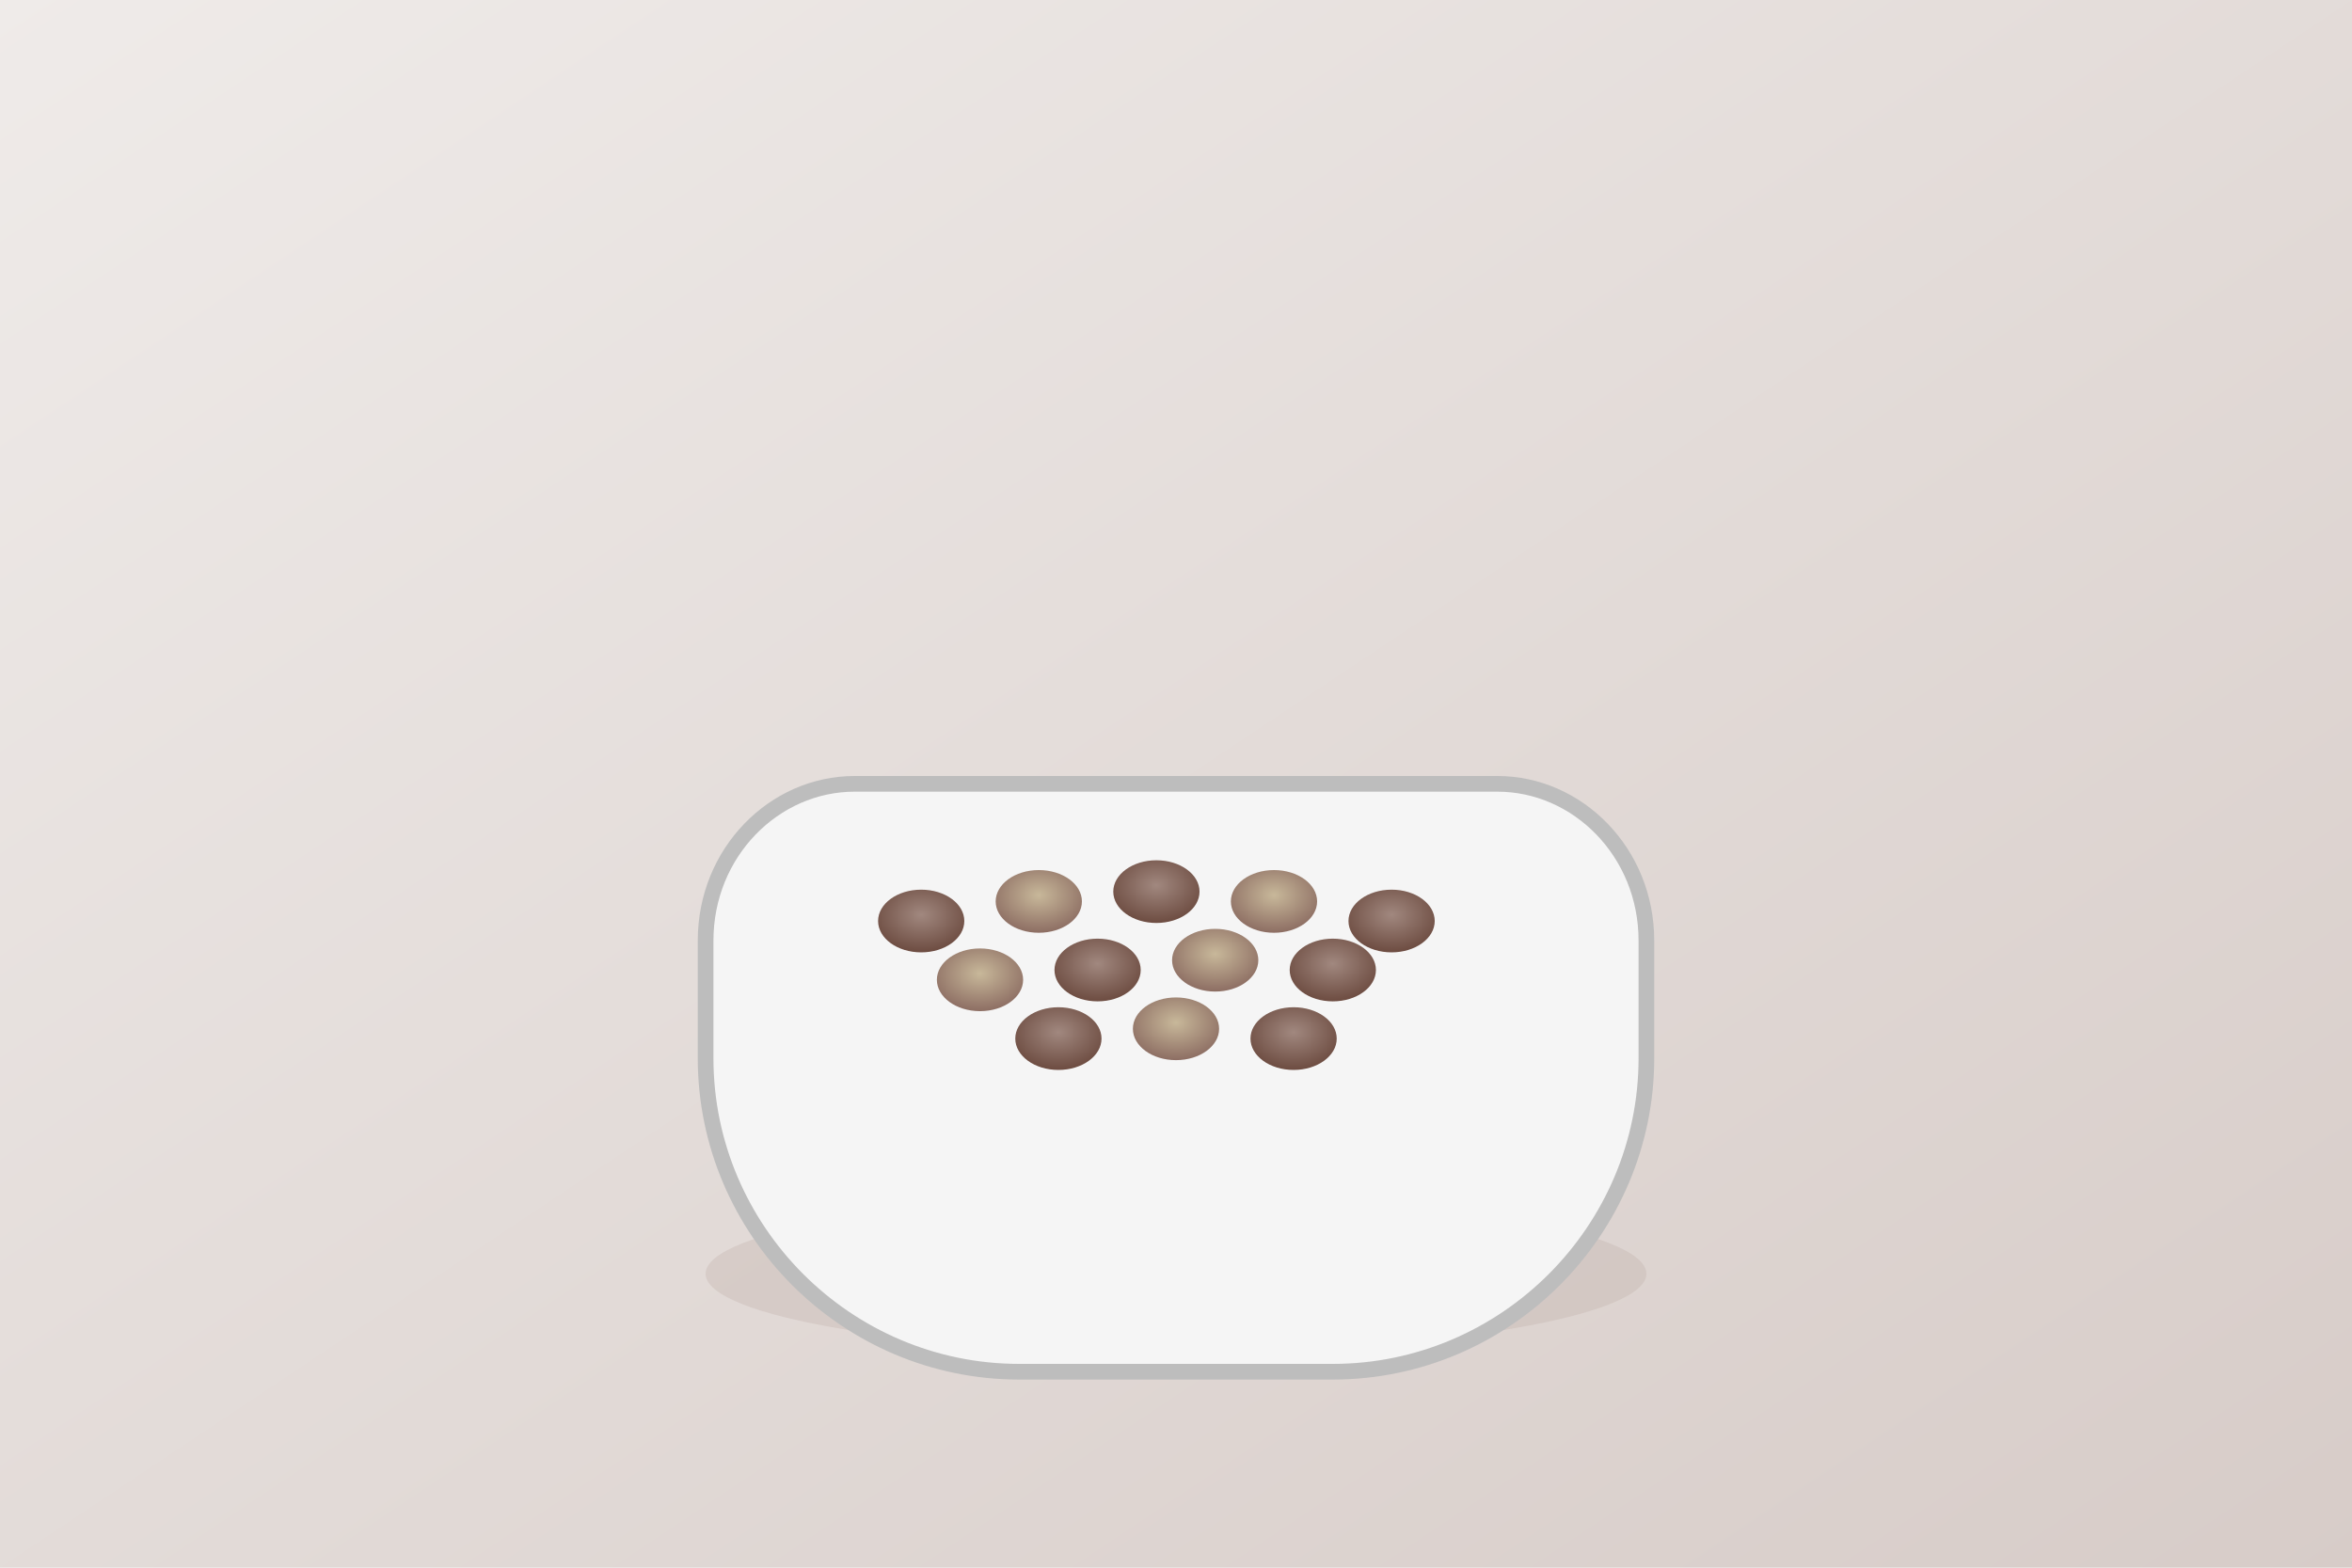
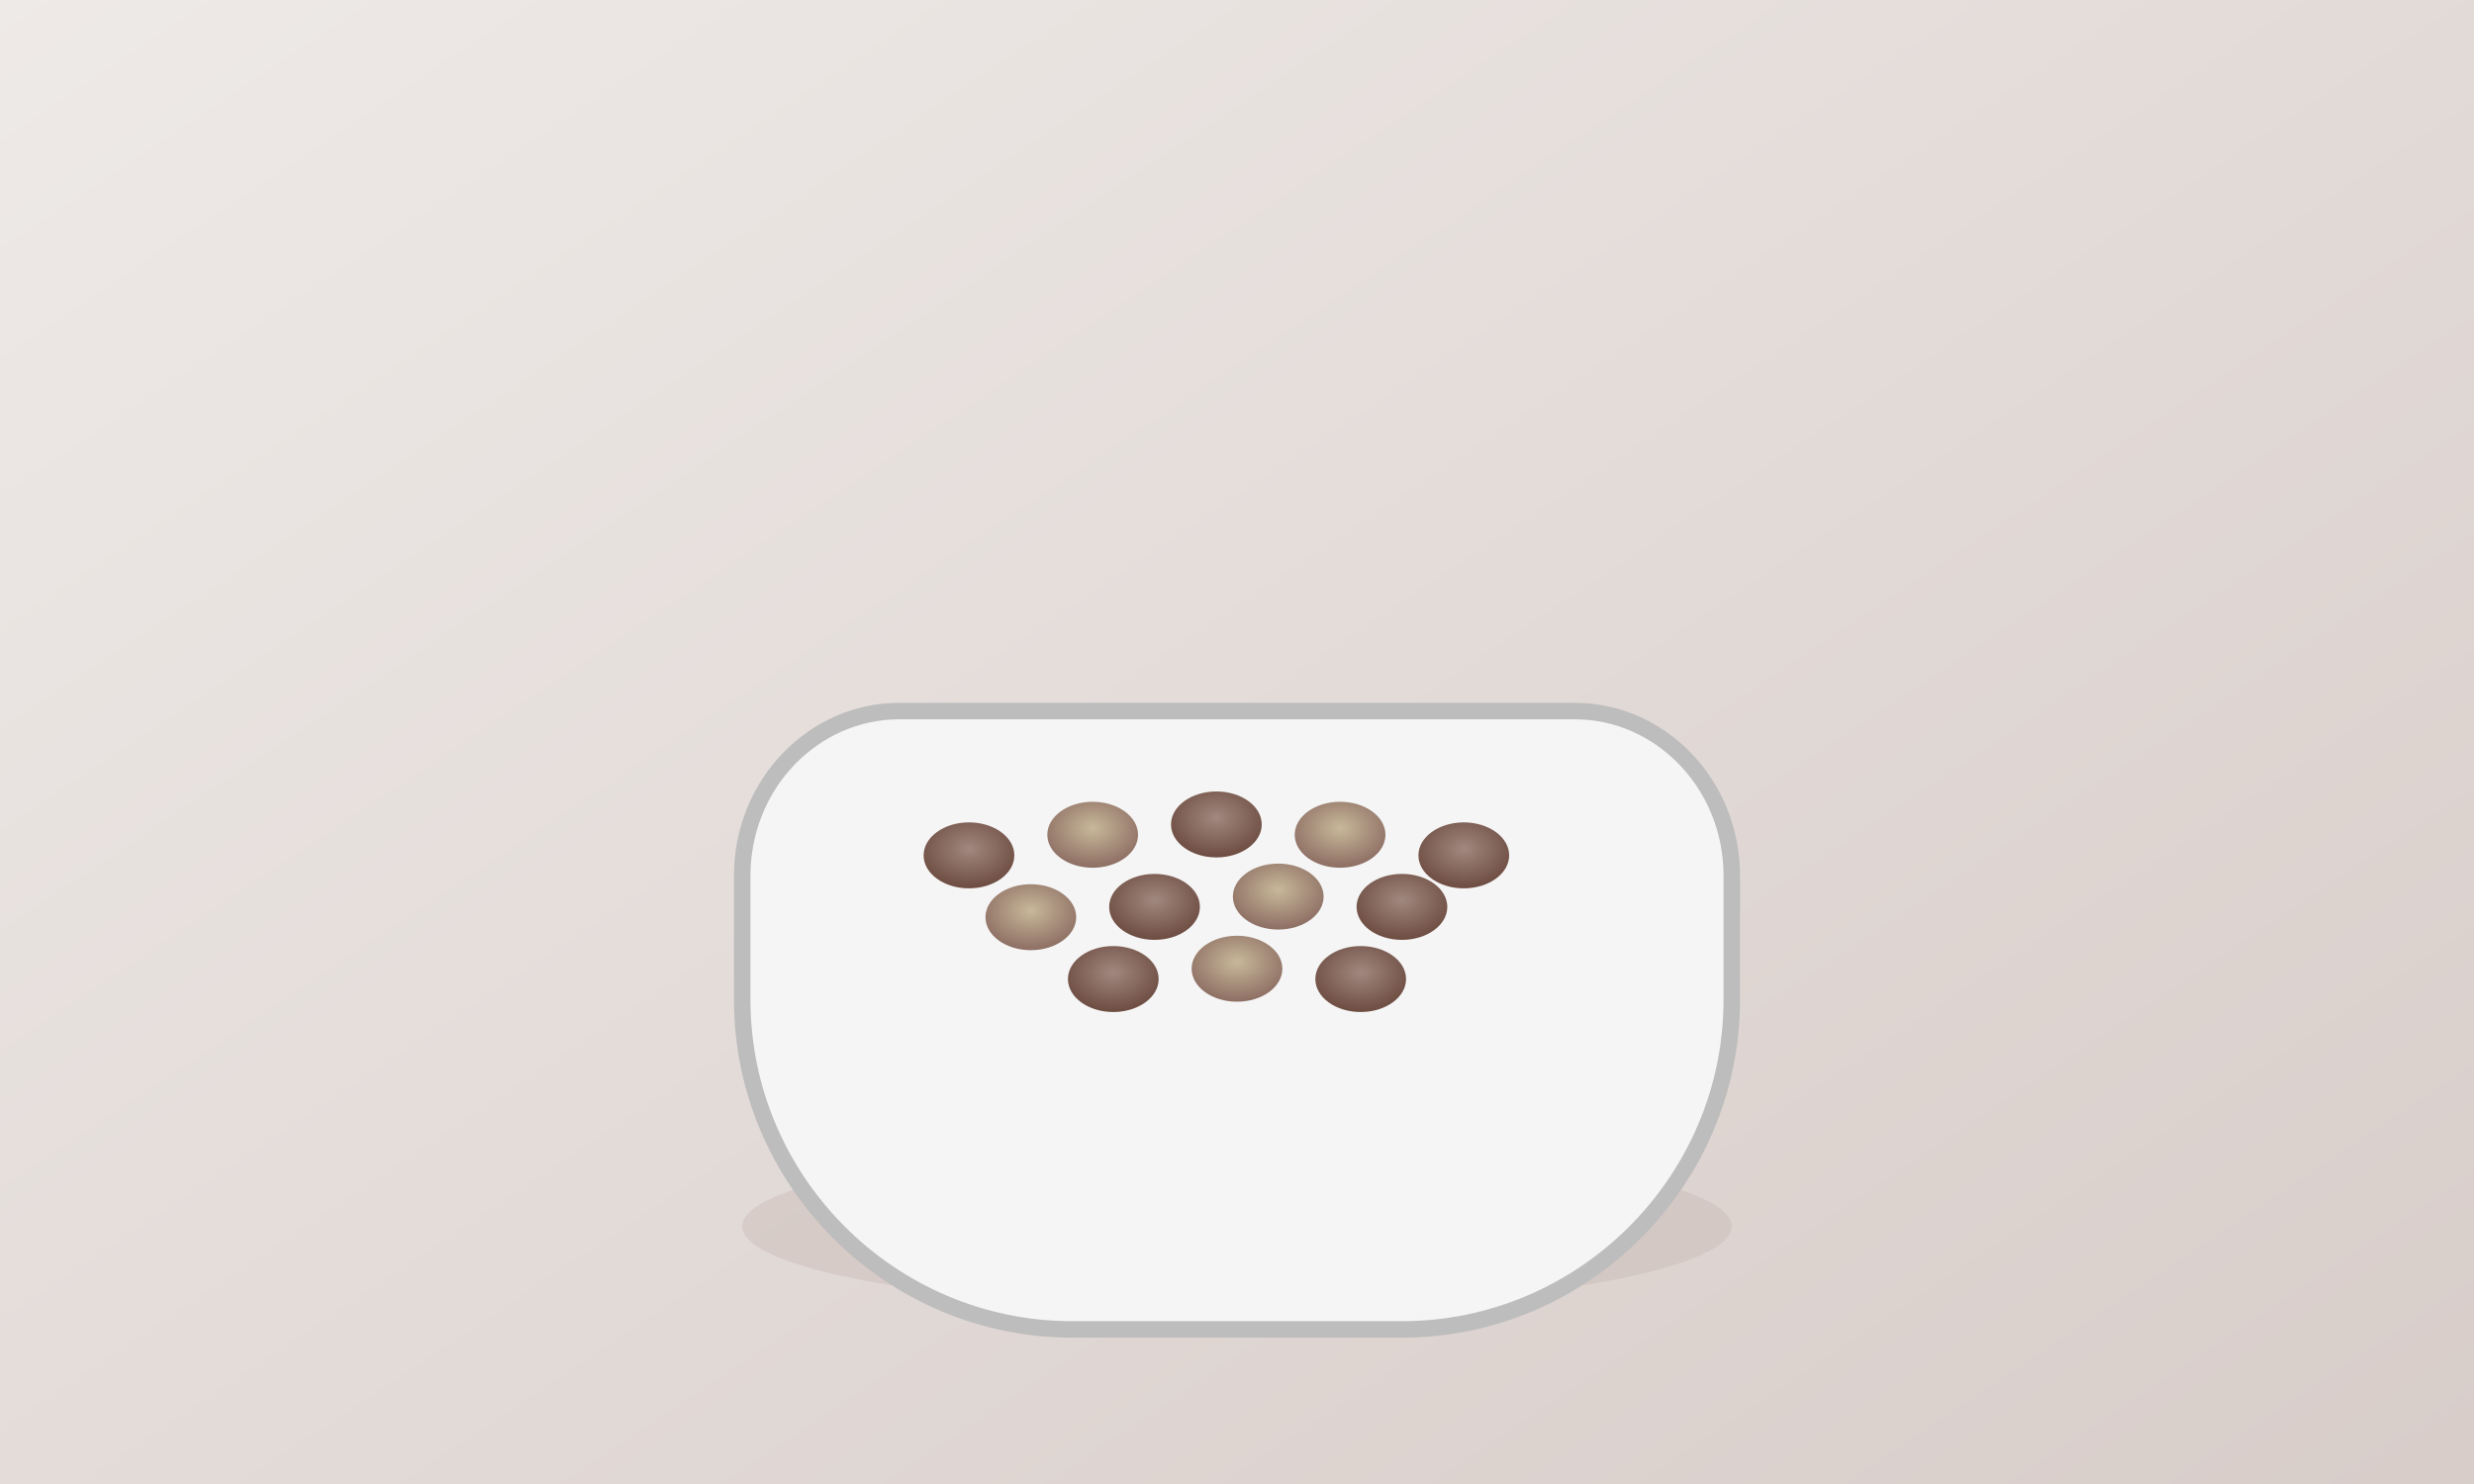
- <svg xmlns="http://www.w3.org/2000/svg" viewBox="0 0 1200 800" role="img" aria-labelledby="title desc">
+ <svg xmlns="http://www.w3.org/2000/svg" viewBox="0 55 1200 720" role="img" aria-labelledby="title desc">
  <defs>
    <linearGradient id="bg" x1="0" y1="0" x2="1" y2="1">
      <stop offset="0%" stop-color="#efebe9" />
      <stop offset="100%" stop-color="#d7ccc8" />
    </linearGradient>
    <radialGradient id="lentil1" cx="50%" cy="40%" r="60%">
      <stop offset="0%" stop-color="#a1887f" />
      <stop offset="100%" stop-color="#6d4c41" />
    </radialGradient>
    <radialGradient id="lentil2" cx="50%" cy="40%" r="60%">
      <stop offset="0%" stop-color="#c8b89a" />
      <stop offset="100%" stop-color="#8d6e63" />
    </radialGradient>
  </defs>
  <rect width="1200" height="800" fill="url(#bg)" />
  <ellipse cx="600" cy="650" rx="240" ry="40" fill="#bcaaa4" opacity=".3" />
  <path d="M360 480c0-45 35-80 76-80h328c41 0 76 35 76 80v60c0 88-72 160-160 160H520c-88 0-160-72-160-160z" fill="#f5f5f5" stroke="#bdbdbd" stroke-width="8" />
  <g>
    <ellipse cx="470" cy="470" rx="22" ry="16" fill="url(#lentil1)" />
    <ellipse cx="530" cy="460" rx="22" ry="16" fill="url(#lentil2)" />
    <ellipse cx="590" cy="455" rx="22" ry="16" fill="url(#lentil1)" />
    <ellipse cx="650" cy="460" rx="22" ry="16" fill="url(#lentil2)" />
    <ellipse cx="710" cy="470" rx="22" ry="16" fill="url(#lentil1)" />
    <ellipse cx="500" cy="500" rx="22" ry="16" fill="url(#lentil2)" />
    <ellipse cx="560" cy="495" rx="22" ry="16" fill="url(#lentil1)" />
    <ellipse cx="620" cy="490" rx="22" ry="16" fill="url(#lentil2)" />
    <ellipse cx="680" cy="495" rx="22" ry="16" fill="url(#lentil1)" />
    <ellipse cx="540" cy="530" rx="22" ry="16" fill="url(#lentil1)" />
    <ellipse cx="600" cy="525" rx="22" ry="16" fill="url(#lentil2)" />
    <ellipse cx="660" cy="530" rx="22" ry="16" fill="url(#lentil1)" />
  </g>
</svg>
